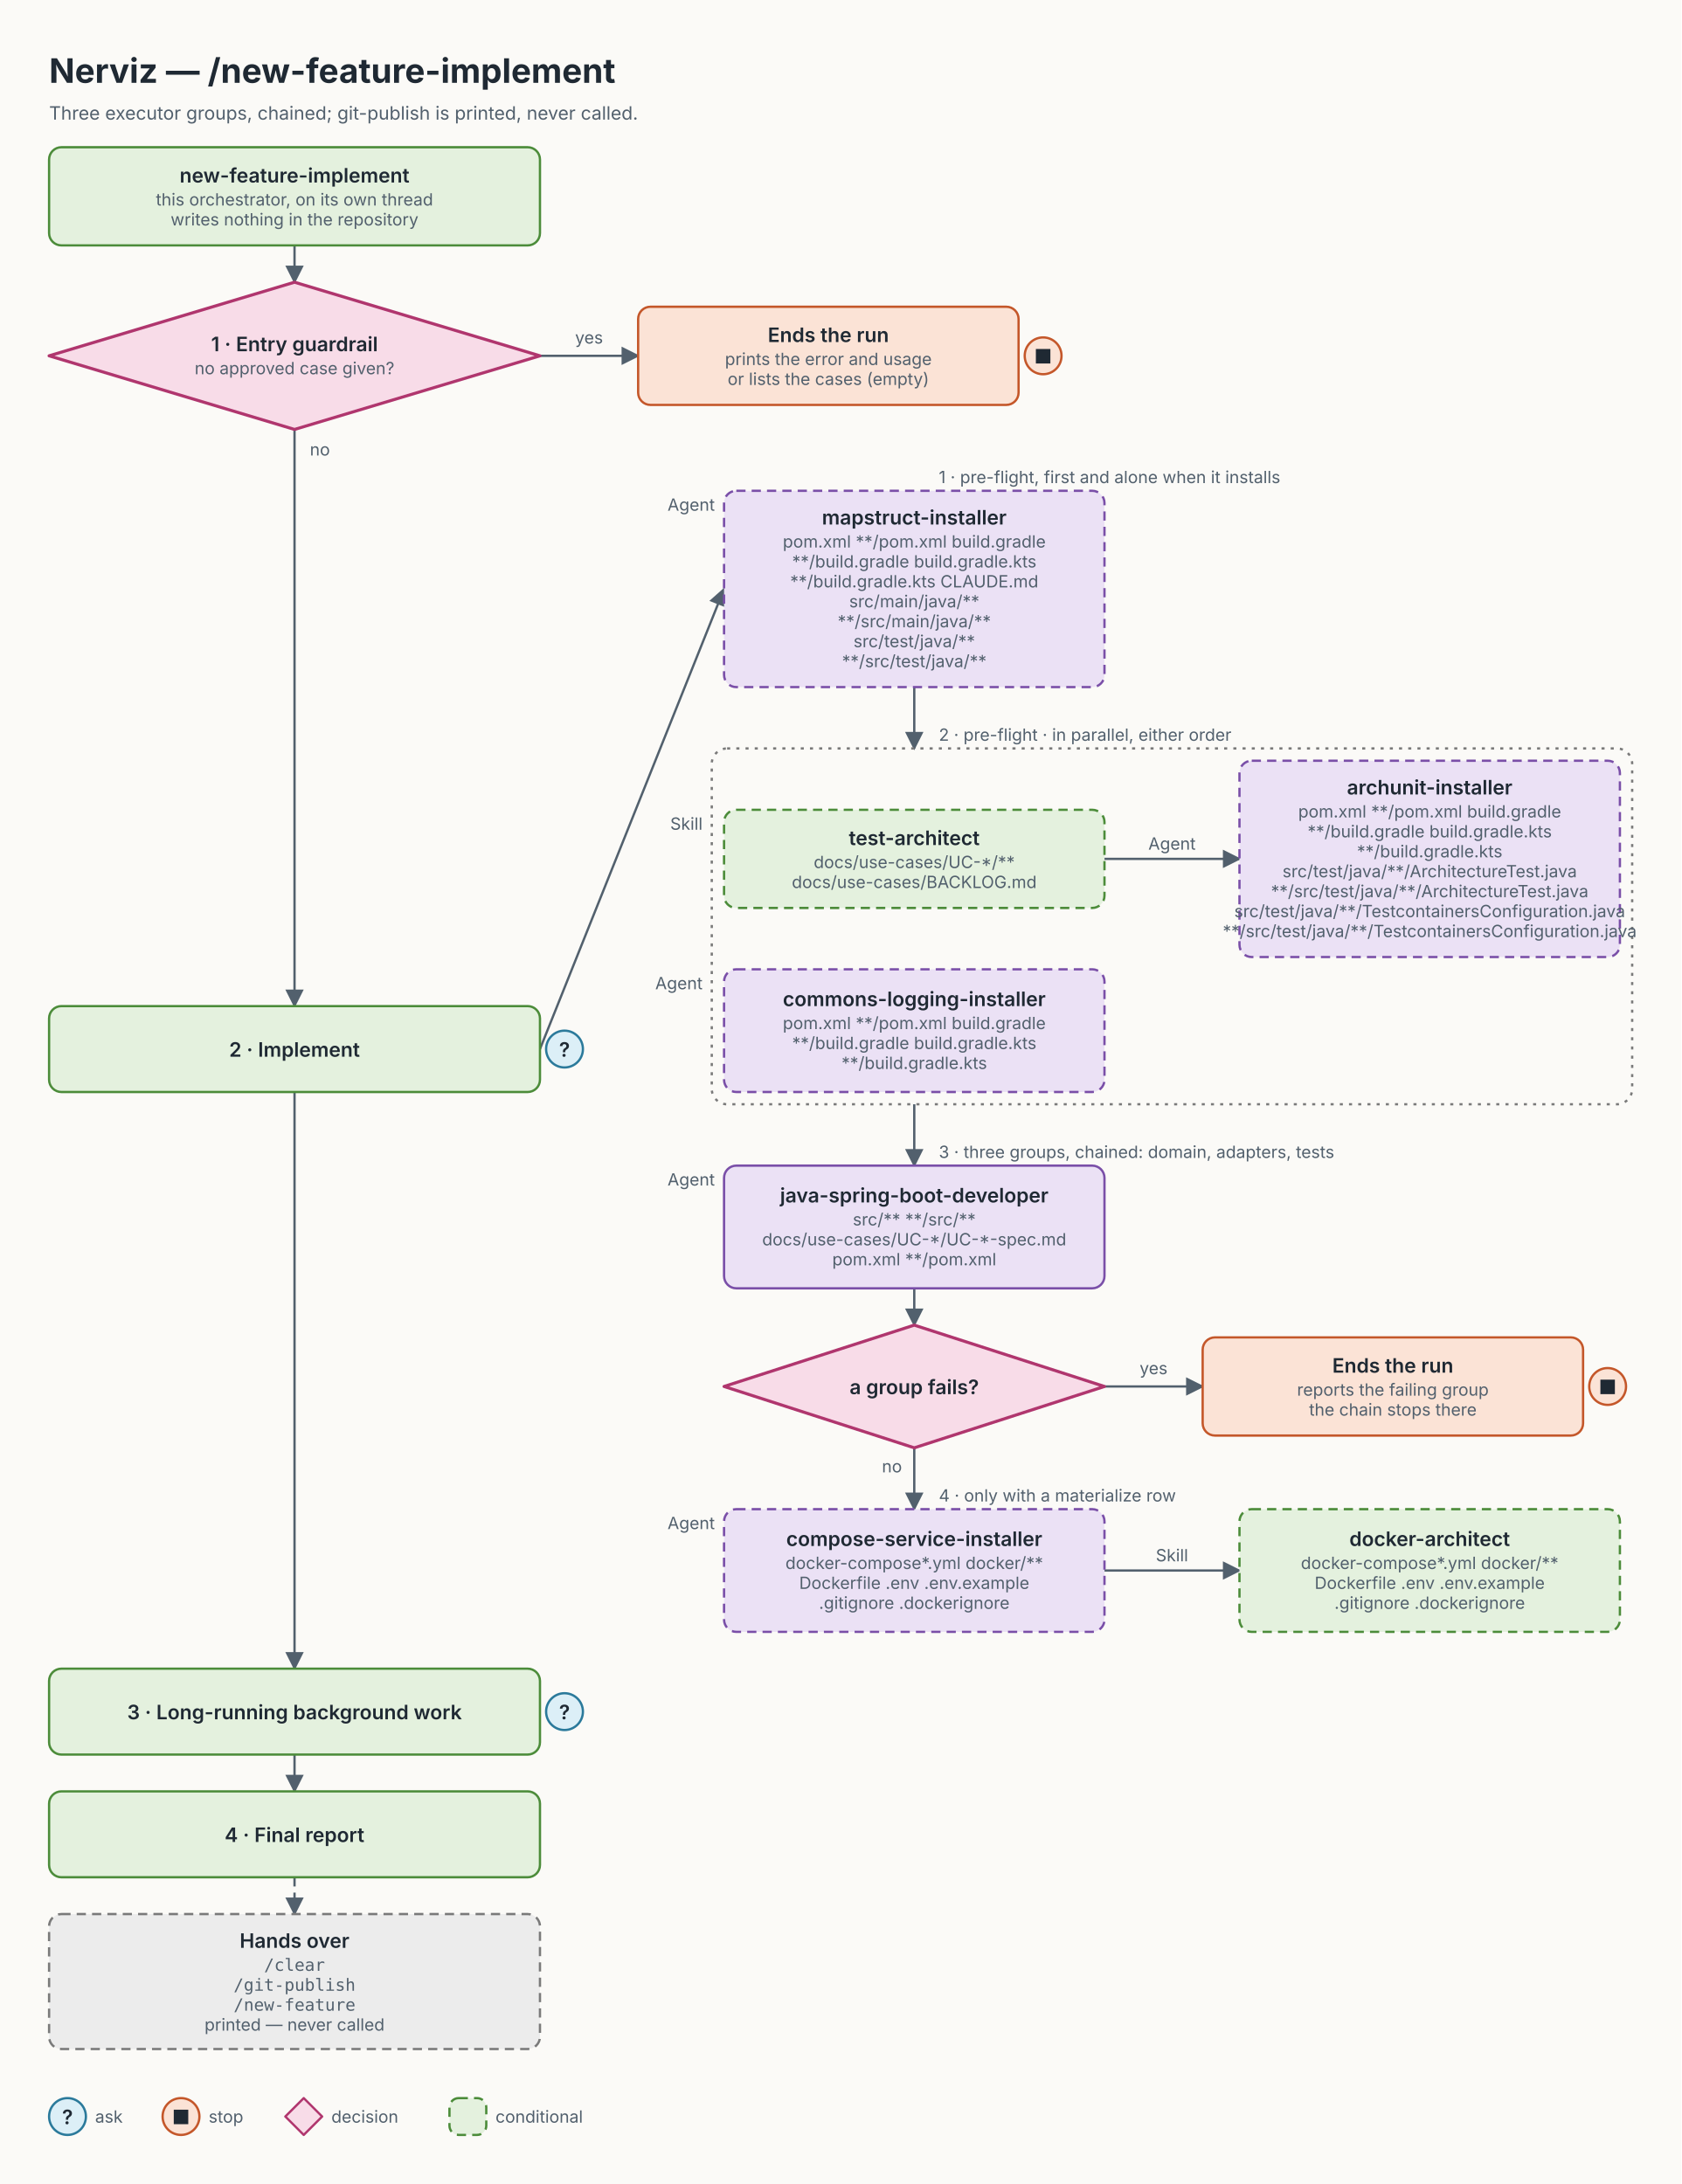
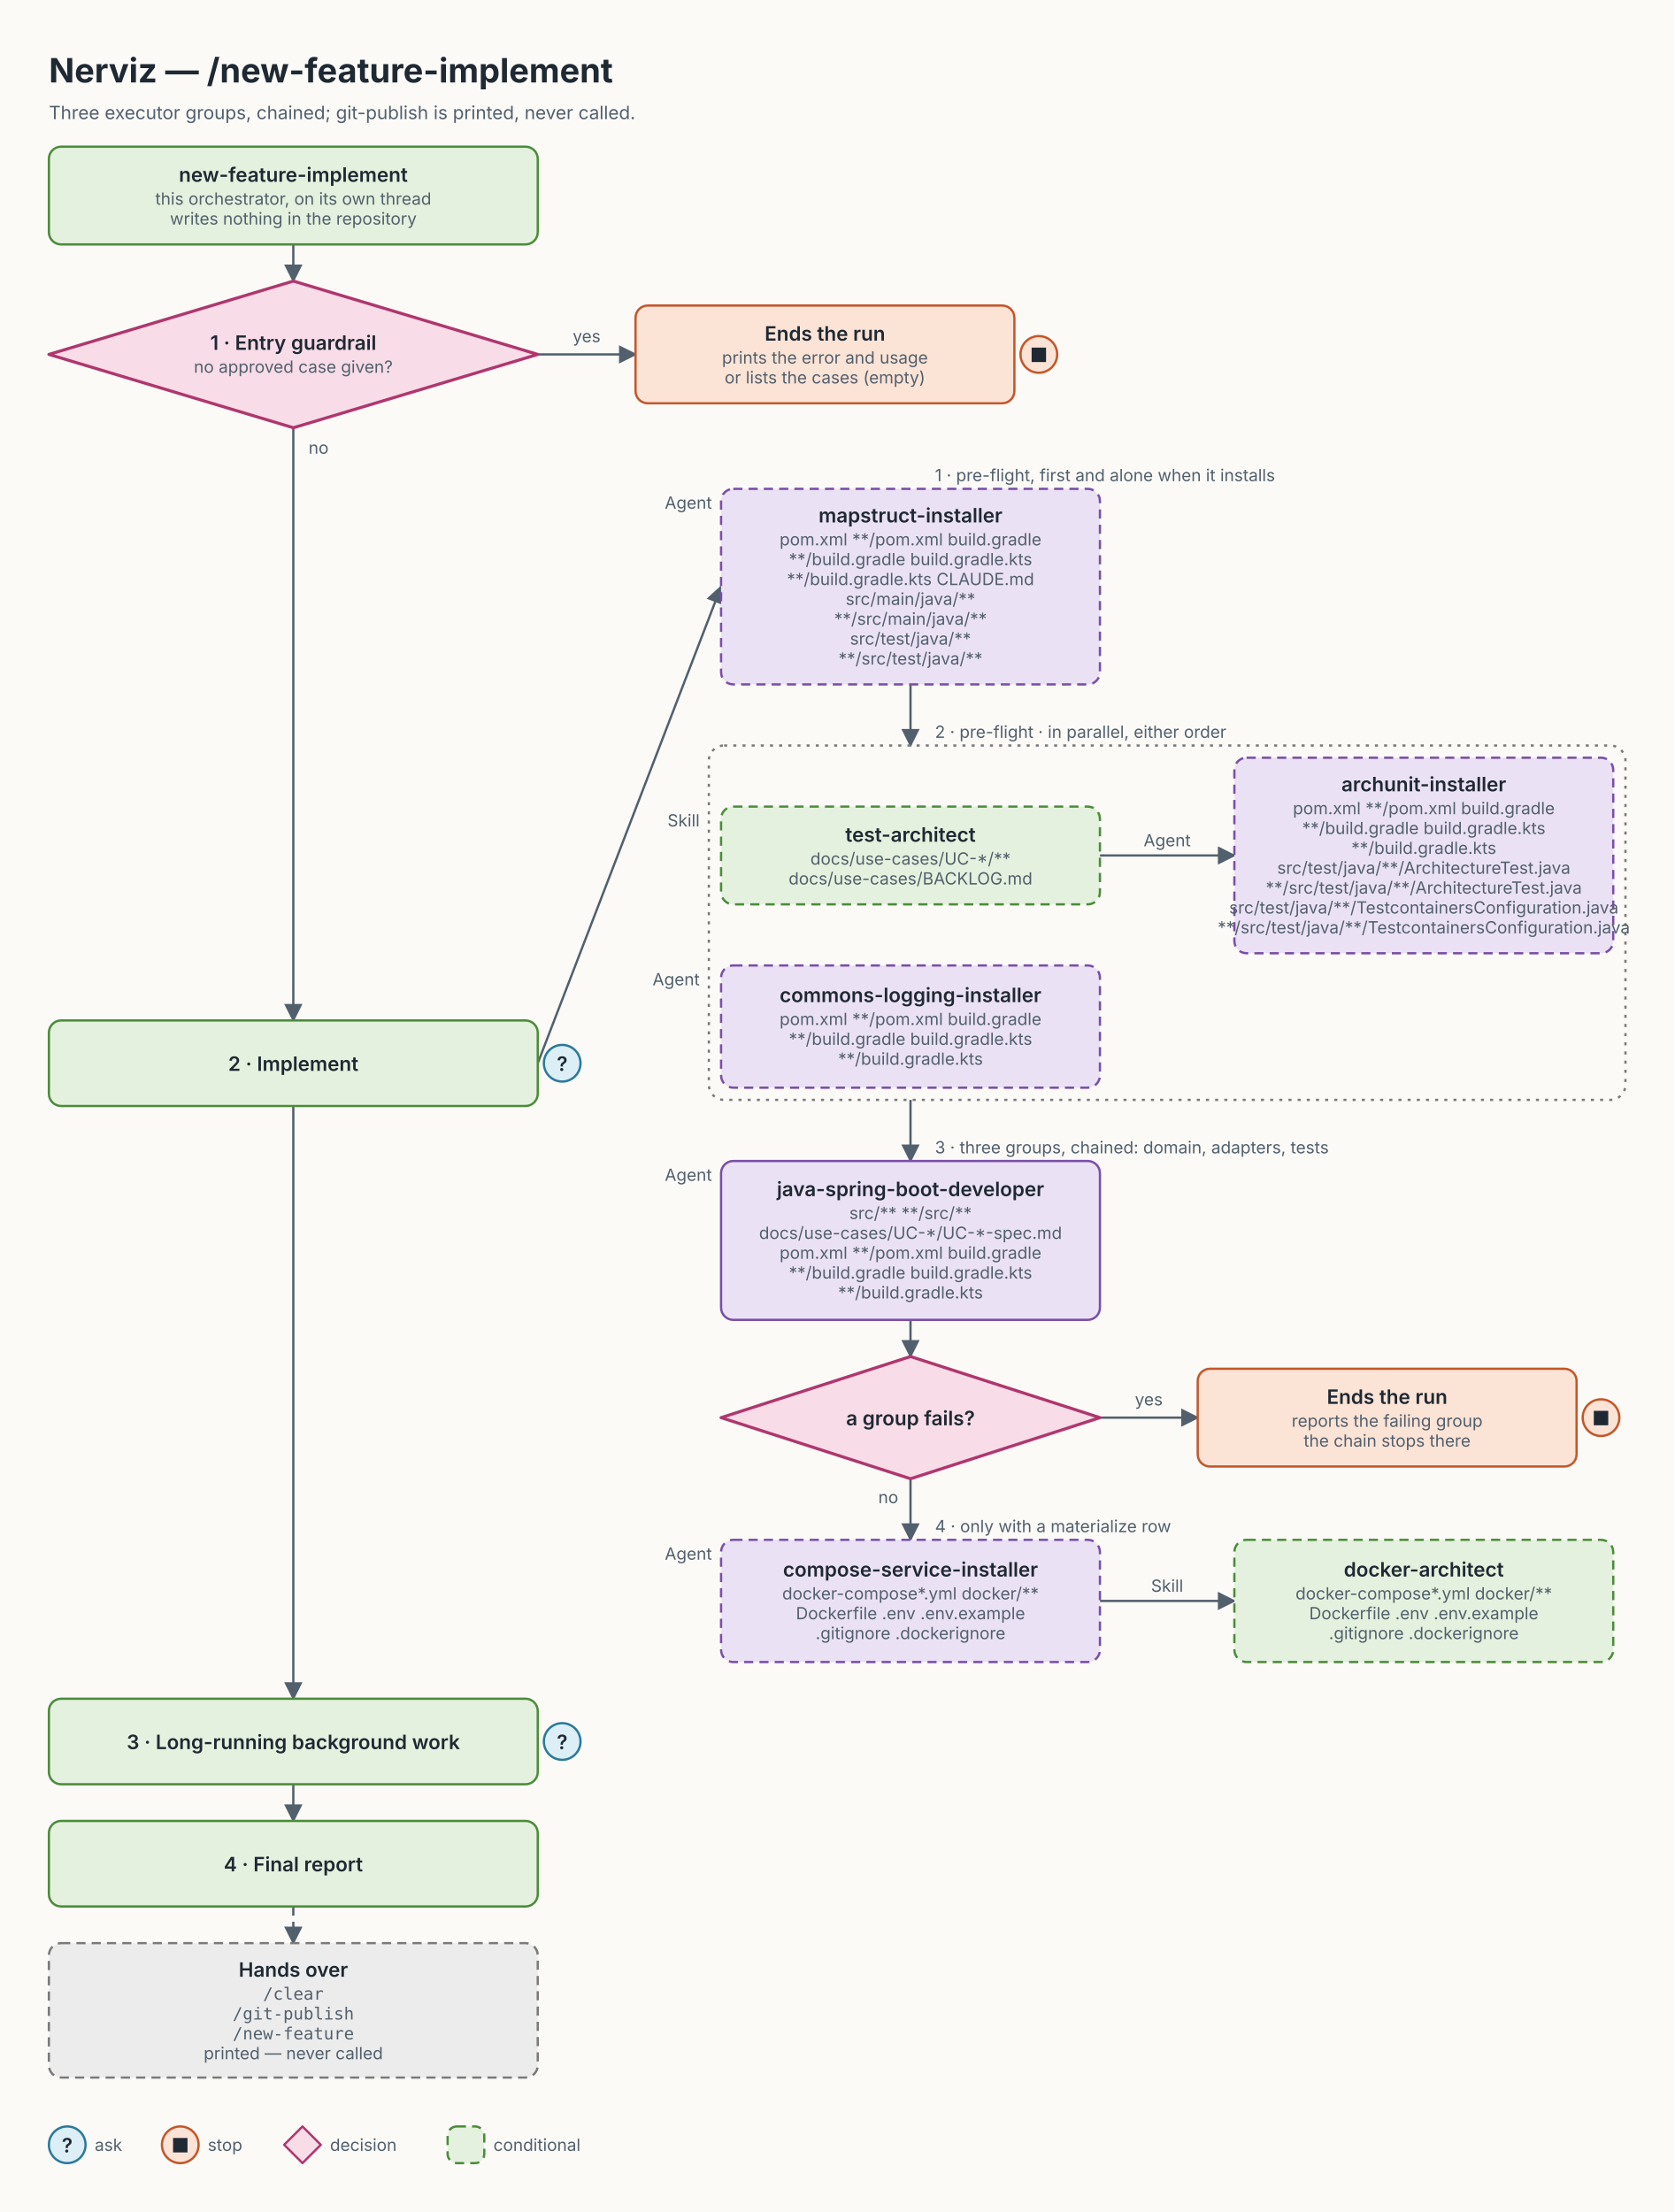
- <svg xmlns="http://www.w3.org/2000/svg" width="1096" height="1424" viewBox="0 0 1096 1424" font-family="Inter, system-ui, -apple-system, 'Segoe UI', Helvetica, Arial, sans-serif">
+ <svg xmlns="http://www.w3.org/2000/svg" width="1096" height="1448" viewBox="0 0 1096 1448" font-family="Inter, system-ui, -apple-system, 'Segoe UI', Helvetica, Arial, sans-serif">
  <defs>
    <marker id="arrow" viewBox="0 0 10 10" refX="9" refY="5" markerWidth="8" markerHeight="8" orient="auto">
      <path d="M0,0 L10,5 L0,10 z" fill="#52606D" />
    </marker>
  </defs>
-   <rect width="1096" height="1424" fill="#FBFAF7" />
+   <rect width="1096" height="1448" fill="#FBFAF7" />
  <text x="32" y="54" font-size="22" font-weight="700" fill="#1F2933">Nerviz — /new-feature-implement</text>
  <text x="32" y="78" font-size="12" fill="#52606D">Three executor groups, chained; git-publish is printed, never called.</text>
  <g id="edge-flow_root_new-feature-implement_step_new-feature-implement_1">
    <line x1="192" y1="160" x2="192" y2="184" stroke="#52606D" stroke-width="1.5" marker-end="url(#arrow)" />
  </g>
  <g id="edge-yes_step_new-feature-implement_1_0">
    <line x1="352" y1="232" x2="416" y2="232" stroke="#52606D" stroke-width="1.5" marker-end="url(#arrow)" />
  </g>
  <g id="edge-seg_chip_step_new-feature-implement_2_1_0_0_chip_step_new-feature-implement_2_1_0_1">
    <line x1="720" y1="560" x2="808" y2="560" stroke="#52606D" stroke-width="1.5" marker-end="url(#arrow)" />
  </g>
  <g id="edge-phase_step_new-feature-implement_2_1">
    <line x1="596" y1="448" x2="596" y2="488" stroke="#52606D" stroke-width="1.5" marker-end="url(#arrow)" />
  </g>
  <g id="edge-phase_step_new-feature-implement_2_2">
    <line x1="596" y1="720" x2="596" y2="760" stroke="#52606D" stroke-width="1.5" marker-end="url(#arrow)" />
  </g>
  <g id="edge-phase_step_new-feature-implement_2_v0">
-     <line x1="596" y1="840" x2="596" y2="864" stroke="#52606D" stroke-width="1.5" marker-end="url(#arrow)" />
+     <line x1="596" y1="864" x2="596" y2="888" stroke="#52606D" stroke-width="1.5" marker-end="url(#arrow)" />
  </g>
  <g id="edge-yes_step_new-feature-implement_2_0">
-     <line x1="720" y1="904" x2="784" y2="904" stroke="#52606D" stroke-width="1.5" marker-end="url(#arrow)" />
+     <line x1="720" y1="928" x2="784" y2="928" stroke="#52606D" stroke-width="1.5" marker-end="url(#arrow)" />
  </g>
  <g id="edge-seg_chip_step_new-feature-implement_2_3_0_0_chip_step_new-feature-implement_2_3_0_1">
-     <line x1="720" y1="1024" x2="808" y2="1024" stroke="#52606D" stroke-width="1.5" marker-end="url(#arrow)" />
+     <line x1="720" y1="1048" x2="808" y2="1048" stroke="#52606D" stroke-width="1.5" marker-end="url(#arrow)" />
  </g>
  <g id="edge-phase_step_new-feature-implement_2_3">
-     <line x1="596" y1="944" x2="596" y2="984" stroke="#52606D" stroke-width="1.5" marker-end="url(#arrow)" />
+     <line x1="596" y1="968" x2="596" y2="1008" stroke="#52606D" stroke-width="1.5" marker-end="url(#arrow)" />
  </g>
  <g id="edge-entry_step_new-feature-implement_2">
-     <line x1="352" y1="684" x2="472" y2="384" stroke="#52606D" stroke-width="1.5" marker-end="url(#arrow)" />
+     <line x1="352" y1="696" x2="472" y2="384" stroke="#52606D" stroke-width="1.5" marker-end="url(#arrow)" />
  </g>
  <g id="edge-flow_step_new-feature-implement_1_step_new-feature-implement_2">
-     <line x1="192" y1="280" x2="192" y2="656" stroke="#52606D" stroke-width="1.5" marker-end="url(#arrow)" />
+     <line x1="192" y1="280" x2="192" y2="668" stroke="#52606D" stroke-width="1.5" marker-end="url(#arrow)" />
  </g>
  <g id="edge-flow_step_new-feature-implement_2_step_new-feature-implement_3">
-     <line x1="192" y1="712" x2="192" y2="1088" stroke="#52606D" stroke-width="1.5" marker-end="url(#arrow)" />
+     <line x1="192" y1="724" x2="192" y2="1112" stroke="#52606D" stroke-width="1.5" marker-end="url(#arrow)" />
  </g>
  <g id="edge-flow_step_new-feature-implement_3_step_new-feature-implement_4">
-     <line x1="192" y1="1144" x2="192" y2="1168" stroke="#52606D" stroke-width="1.5" marker-end="url(#arrow)" />
+     <line x1="192" y1="1168" x2="192" y2="1192" stroke="#52606D" stroke-width="1.5" marker-end="url(#arrow)" />
  </g>
  <g id="edge-flow_step_new-feature-implement_4_handoff_new-feature-implement">
-     <line x1="192" y1="1224" x2="192" y2="1248" stroke="#52606D" stroke-width="1.5" stroke-dasharray="6 4" marker-end="url(#arrow)" />
+     <line x1="192" y1="1248" x2="192" y2="1272" stroke="#52606D" stroke-width="1.5" stroke-dasharray="6 4" marker-end="url(#arrow)" />
  </g>
  <g id="root_new-feature-implement">
    <rect x="32" y="96" width="320" height="64" rx="8" fill="#E4F1DE" stroke="#4C8C3A" stroke-width="1.5" />
    <text x="192" y="119" font-size="13" font-weight="600" text-anchor="middle" fill="#1F2933">new-feature-implement</text>
    <text x="192" y="134" font-size="11" text-anchor="middle" fill="#52606D">this orchestrator, on its own thread</text>
    <text x="192" y="147" font-size="11" text-anchor="middle" fill="#52606D">writes nothing in the repository</text>
  </g>
  <g id="step_new-feature-implement_1">
    <polygon points="192,184 352,232 192,280 32,232" fill="#F8DCE8" stroke="#B0366E" stroke-width="2" stroke-linejoin="round" />
    <text x="192" y="229" font-size="13" font-weight="600" text-anchor="middle" fill="#1F2933">1 · Entry guardrail</text>
    <text x="192" y="244" font-size="11" text-anchor="middle" fill="#52606D">no approved case given?</text>
  </g>
  <g id="term_step_new-feature-implement_1_0">
    <rect x="416" y="200" width="248" height="64" rx="8" fill="#FBE3D6" stroke="#C4572A" stroke-width="1.5" />
    <text x="540" y="223" font-size="13" font-weight="600" text-anchor="middle" fill="#1F2933">Ends the run</text>
    <text x="540" y="238" font-size="11" text-anchor="middle" fill="#52606D">prints the error and usage</text>
    <text x="540" y="251" font-size="11" text-anchor="middle" fill="#52606D">or lists the cases (empty)</text>
  </g>
  <g id="tbadge_step_new-feature-implement_1_0">
    <rect x="668" y="220" width="24" height="24" rx="12" fill="#FBE3D6" stroke="#C4572A" stroke-width="1.5" />
    <text x="680" y="237" font-size="13" font-weight="600" text-anchor="middle" fill="#1F2933">■</text>
  </g>
  <g id="step_new-feature-implement_2">
-     <rect x="32" y="656" width="320" height="56" rx="8" fill="#E4F1DE" stroke="#4C8C3A" stroke-width="1.5" />
-     <text x="192" y="689" font-size="13" font-weight="600" text-anchor="middle" fill="#1F2933">2 · Implement</text>
+     <rect x="32" y="668" width="320" height="56" rx="8" fill="#E4F1DE" stroke="#4C8C3A" stroke-width="1.5" />
+     <text x="192" y="701" font-size="13" font-weight="600" text-anchor="middle" fill="#1F2933">2 · Implement</text>
  </g>
  <g id="chip_step_new-feature-implement_2_0_0_0">
    <rect x="472" y="320" width="248" height="128" rx="8" fill="#EBE1F5" stroke="#7A4FA8" stroke-width="1.5" stroke-dasharray="6 4" />
    <text x="596" y="342" font-size="13" font-weight="600" text-anchor="middle" fill="#1F2933">mapstruct-installer</text>
    <text x="596" y="357" font-size="11" text-anchor="middle" fill="#52606D">pom.xml **/pom.xml build.gradle</text>
    <text x="596" y="370" font-size="11" text-anchor="middle" fill="#52606D">**/build.gradle build.gradle.kts</text>
    <text x="596" y="383" font-size="11" text-anchor="middle" fill="#52606D">**/build.gradle.kts CLAUDE.md</text>
    <text x="596" y="396" font-size="11" text-anchor="middle" fill="#52606D">src/main/java/**</text>
    <text x="596" y="409" font-size="11" text-anchor="middle" fill="#52606D">**/src/main/java/**</text>
    <text x="596" y="422" font-size="11" text-anchor="middle" fill="#52606D">src/test/java/**</text>
    <text x="596" y="435" font-size="11" text-anchor="middle" fill="#52606D">**/src/test/java/**</text>
  </g>
  <g id="frame_step_new-feature-implement_2_1">
    <rect x="464" y="488" width="600" height="232" rx="10" fill="none" stroke="#7A7A7A" stroke-width="1.5" stroke-dasharray="2 4" />
  </g>
  <g id="chip_step_new-feature-implement_2_1_0_0">
    <rect x="472" y="528" width="248" height="64" rx="8" fill="#E4F1DE" stroke="#4C8C3A" stroke-width="1.5" stroke-dasharray="6 4" />
    <text x="596" y="551" font-size="13" font-weight="600" text-anchor="middle" fill="#1F2933">test-architect</text>
    <text x="596" y="566" font-size="11" text-anchor="middle" fill="#52606D">docs/use-cases/UC-*/**</text>
    <text x="596" y="579" font-size="11" text-anchor="middle" fill="#52606D">docs/use-cases/BACKLOG.md</text>
  </g>
  <g id="chip_step_new-feature-implement_2_1_0_1">
    <rect x="808" y="496" width="248" height="128" rx="8" fill="#EBE1F5" stroke="#7A4FA8" stroke-width="1.5" stroke-dasharray="6 4" />
    <text x="932" y="518" font-size="13" font-weight="600" text-anchor="middle" fill="#1F2933">archunit-installer</text>
    <text x="932" y="533" font-size="11" text-anchor="middle" fill="#52606D">pom.xml **/pom.xml build.gradle</text>
    <text x="932" y="546" font-size="11" text-anchor="middle" fill="#52606D">**/build.gradle build.gradle.kts</text>
    <text x="932" y="559" font-size="11" text-anchor="middle" fill="#52606D">**/build.gradle.kts</text>
    <text x="932" y="572" font-size="11" text-anchor="middle" fill="#52606D">src/test/java/**/ArchitectureTest.java</text>
    <text x="932" y="585" font-size="11" text-anchor="middle" fill="#52606D">**/src/test/java/**/ArchitectureTest.java</text>
    <text x="932" y="598" font-size="11" text-anchor="middle" fill="#52606D">src/test/java/**/TestcontainersConfiguration.java</text>
    <text x="932" y="611" font-size="11" text-anchor="middle" fill="#52606D">**/src/test/java/**/TestcontainersConfiguration.java</text>
  </g>
  <g id="chip_step_new-feature-implement_2_1_1_0">
    <rect x="472" y="632" width="248" height="80" rx="8" fill="#EBE1F5" stroke="#7A4FA8" stroke-width="1.5" stroke-dasharray="6 4" />
    <text x="596" y="656" font-size="13" font-weight="600" text-anchor="middle" fill="#1F2933">commons-logging-installer</text>
    <text x="596" y="671" font-size="11" text-anchor="middle" fill="#52606D">pom.xml **/pom.xml build.gradle</text>
    <text x="596" y="684" font-size="11" text-anchor="middle" fill="#52606D">**/build.gradle build.gradle.kts</text>
    <text x="596" y="697" font-size="11" text-anchor="middle" fill="#52606D">**/build.gradle.kts</text>
  </g>
  <g id="chip_step_new-feature-implement_2_2_0_0">
-     <rect x="472" y="760" width="248" height="80" rx="8" fill="#EBE1F5" stroke="#7A4FA8" stroke-width="1.5" />
-     <text x="596" y="784" font-size="13" font-weight="600" text-anchor="middle" fill="#1F2933">java-spring-boot-developer</text>
-     <text x="596" y="799" font-size="11" text-anchor="middle" fill="#52606D">src/** **/src/**</text>
-     <text x="596" y="812" font-size="11" text-anchor="middle" fill="#52606D">docs/use-cases/UC-*/UC-*-spec.md</text>
-     <text x="596" y="825" font-size="11" text-anchor="middle" fill="#52606D">pom.xml **/pom.xml</text>
+     <rect x="472" y="760" width="248" height="104" rx="8" fill="#EBE1F5" stroke="#7A4FA8" stroke-width="1.5" />
+     <text x="596" y="783" font-size="13" font-weight="600" text-anchor="middle" fill="#1F2933">java-spring-boot-developer</text>
+     <text x="596" y="798" font-size="11" text-anchor="middle" fill="#52606D">src/** **/src/**</text>
+     <text x="596" y="811" font-size="11" text-anchor="middle" fill="#52606D">docs/use-cases/UC-*/UC-*-spec.md</text>
+     <text x="596" y="824" font-size="11" text-anchor="middle" fill="#52606D">pom.xml **/pom.xml build.gradle</text>
+     <text x="596" y="837" font-size="11" text-anchor="middle" fill="#52606D">**/build.gradle build.gradle.kts</text>
+     <text x="596" y="850" font-size="11" text-anchor="middle" fill="#52606D">**/build.gradle.kts</text>
  </g>
  <g id="verdict_step_new-feature-implement_2_0">
-     <polygon points="596,864 720,904 596,944 472,904" fill="#F8DCE8" stroke="#B0366E" stroke-width="2" stroke-linejoin="round" />
-     <text x="596" y="909" font-size="13" font-weight="600" text-anchor="middle" fill="#1F2933">a group fails?</text>
+     <polygon points="596,888 720,928 596,968 472,928" fill="#F8DCE8" stroke="#B0366E" stroke-width="2" stroke-linejoin="round" />
+     <text x="596" y="933" font-size="13" font-weight="600" text-anchor="middle" fill="#1F2933">a group fails?</text>
  </g>
  <g id="term_step_new-feature-implement_2_0">
-     <rect x="784" y="872" width="248" height="64" rx="8" fill="#FBE3D6" stroke="#C4572A" stroke-width="1.5" />
-     <text x="908" y="895" font-size="13" font-weight="600" text-anchor="middle" fill="#1F2933">Ends the run</text>
-     <text x="908" y="910" font-size="11" text-anchor="middle" fill="#52606D">reports the failing group</text>
-     <text x="908" y="923" font-size="11" text-anchor="middle" fill="#52606D">the chain stops there</text>
+     <rect x="784" y="896" width="248" height="64" rx="8" fill="#FBE3D6" stroke="#C4572A" stroke-width="1.5" />
+     <text x="908" y="919" font-size="13" font-weight="600" text-anchor="middle" fill="#1F2933">Ends the run</text>
+     <text x="908" y="934" font-size="11" text-anchor="middle" fill="#52606D">reports the failing group</text>
+     <text x="908" y="947" font-size="11" text-anchor="middle" fill="#52606D">the chain stops there</text>
  </g>
  <g id="tbadge_step_new-feature-implement_2_0">
-     <rect x="1036" y="892" width="24" height="24" rx="12" fill="#FBE3D6" stroke="#C4572A" stroke-width="1.5" />
-     <text x="1048" y="909" font-size="13" font-weight="600" text-anchor="middle" fill="#1F2933">■</text>
+     <rect x="1036" y="916" width="24" height="24" rx="12" fill="#FBE3D6" stroke="#C4572A" stroke-width="1.5" />
+     <text x="1048" y="933" font-size="13" font-weight="600" text-anchor="middle" fill="#1F2933">■</text>
  </g>
  <g id="chip_step_new-feature-implement_2_3_0_0">
-     <rect x="472" y="984" width="248" height="80" rx="8" fill="#EBE1F5" stroke="#7A4FA8" stroke-width="1.5" stroke-dasharray="6 4" />
-     <text x="596" y="1008" font-size="13" font-weight="600" text-anchor="middle" fill="#1F2933">compose-service-installer</text>
-     <text x="596" y="1023" font-size="11" text-anchor="middle" fill="#52606D">docker-compose*.yml docker/**</text>
-     <text x="596" y="1036" font-size="11" text-anchor="middle" fill="#52606D">Dockerfile .env .env.example</text>
-     <text x="596" y="1049" font-size="11" text-anchor="middle" fill="#52606D">.gitignore .dockerignore</text>
+     <rect x="472" y="1008" width="248" height="80" rx="8" fill="#EBE1F5" stroke="#7A4FA8" stroke-width="1.5" stroke-dasharray="6 4" />
+     <text x="596" y="1032" font-size="13" font-weight="600" text-anchor="middle" fill="#1F2933">compose-service-installer</text>
+     <text x="596" y="1047" font-size="11" text-anchor="middle" fill="#52606D">docker-compose*.yml docker/**</text>
+     <text x="596" y="1060" font-size="11" text-anchor="middle" fill="#52606D">Dockerfile .env .env.example</text>
+     <text x="596" y="1073" font-size="11" text-anchor="middle" fill="#52606D">.gitignore .dockerignore</text>
  </g>
  <g id="chip_step_new-feature-implement_2_3_0_1">
-     <rect x="808" y="984" width="248" height="80" rx="8" fill="#E4F1DE" stroke="#4C8C3A" stroke-width="1.5" stroke-dasharray="6 4" />
-     <text x="932" y="1008" font-size="13" font-weight="600" text-anchor="middle" fill="#1F2933">docker-architect</text>
-     <text x="932" y="1023" font-size="11" text-anchor="middle" fill="#52606D">docker-compose*.yml docker/**</text>
-     <text x="932" y="1036" font-size="11" text-anchor="middle" fill="#52606D">Dockerfile .env .env.example</text>
-     <text x="932" y="1049" font-size="11" text-anchor="middle" fill="#52606D">.gitignore .dockerignore</text>
+     <rect x="808" y="1008" width="248" height="80" rx="8" fill="#E4F1DE" stroke="#4C8C3A" stroke-width="1.5" stroke-dasharray="6 4" />
+     <text x="932" y="1032" font-size="13" font-weight="600" text-anchor="middle" fill="#1F2933">docker-architect</text>
+     <text x="932" y="1047" font-size="11" text-anchor="middle" fill="#52606D">docker-compose*.yml docker/**</text>
+     <text x="932" y="1060" font-size="11" text-anchor="middle" fill="#52606D">Dockerfile .env .env.example</text>
+     <text x="932" y="1073" font-size="11" text-anchor="middle" fill="#52606D">.gitignore .dockerignore</text>
  </g>
  <g id="badge_step_new-feature-implement_2_0">
-     <rect x="356" y="672" width="24" height="24" rx="12" fill="#DCEFF7" stroke="#2B7A9B" stroke-width="1.5" />
-     <text x="368" y="689" font-size="13" font-weight="600" text-anchor="middle" fill="#1F2933">?</text>
+     <rect x="356" y="684" width="24" height="24" rx="12" fill="#DCEFF7" stroke="#2B7A9B" stroke-width="1.5" />
+     <text x="368" y="701" font-size="13" font-weight="600" text-anchor="middle" fill="#1F2933">?</text>
  </g>
  <g id="step_new-feature-implement_3">
-     <rect x="32" y="1088" width="320" height="56" rx="8" fill="#E4F1DE" stroke="#4C8C3A" stroke-width="1.5" />
-     <text x="192" y="1121" font-size="13" font-weight="600" text-anchor="middle" fill="#1F2933">3 · Long-running background work</text>
+     <rect x="32" y="1112" width="320" height="56" rx="8" fill="#E4F1DE" stroke="#4C8C3A" stroke-width="1.5" />
+     <text x="192" y="1145" font-size="13" font-weight="600" text-anchor="middle" fill="#1F2933">3 · Long-running background work</text>
  </g>
  <g id="badge_step_new-feature-implement_3_0">
-     <rect x="356" y="1104" width="24" height="24" rx="12" fill="#DCEFF7" stroke="#2B7A9B" stroke-width="1.5" />
-     <text x="368" y="1121" font-size="13" font-weight="600" text-anchor="middle" fill="#1F2933">?</text>
+     <rect x="356" y="1128" width="24" height="24" rx="12" fill="#DCEFF7" stroke="#2B7A9B" stroke-width="1.5" />
+     <text x="368" y="1145" font-size="13" font-weight="600" text-anchor="middle" fill="#1F2933">?</text>
  </g>
  <g id="step_new-feature-implement_4">
-     <rect x="32" y="1168" width="320" height="56" rx="8" fill="#E4F1DE" stroke="#4C8C3A" stroke-width="1.5" />
-     <text x="192" y="1201" font-size="13" font-weight="600" text-anchor="middle" fill="#1F2933">4 · Final report</text>
+     <rect x="32" y="1192" width="320" height="56" rx="8" fill="#E4F1DE" stroke="#4C8C3A" stroke-width="1.5" />
+     <text x="192" y="1225" font-size="13" font-weight="600" text-anchor="middle" fill="#1F2933">4 · Final report</text>
  </g>
  <g id="handoff_new-feature-implement">
-     <rect x="32" y="1248" width="320" height="88" rx="8" fill="#ECECEC" stroke="#7A7A7A" stroke-width="1.5" stroke-dasharray="6 4" />
-     <text x="192" y="1270" font-size="13" font-weight="600" text-anchor="middle" fill="#1F2933">Hands over</text>
-     <text x="192" y="1285" font-size="11" text-anchor="middle" font-family="ui-monospace, 'SF Mono', Menlo, Consolas, monospace" fill="#52606D">/clear</text>
-     <text x="192" y="1298" font-size="11" text-anchor="middle" font-family="ui-monospace, 'SF Mono', Menlo, Consolas, monospace" fill="#52606D">/git-publish</text>
-     <text x="192" y="1311" font-size="11" text-anchor="middle" font-family="ui-monospace, 'SF Mono', Menlo, Consolas, monospace" fill="#52606D">/new-feature</text>
-     <text x="192" y="1324" font-size="11" text-anchor="middle" fill="#52606D">printed — never called</text>
+     <rect x="32" y="1272" width="320" height="88" rx="8" fill="#ECECEC" stroke="#7A7A7A" stroke-width="1.5" stroke-dasharray="6 4" />
+     <text x="192" y="1294" font-size="13" font-weight="600" text-anchor="middle" fill="#1F2933">Hands over</text>
+     <text x="192" y="1309" font-size="11" text-anchor="middle" font-family="ui-monospace, 'SF Mono', Menlo, Consolas, monospace" fill="#52606D">/clear</text>
+     <text x="192" y="1322" font-size="11" text-anchor="middle" font-family="ui-monospace, 'SF Mono', Menlo, Consolas, monospace" fill="#52606D">/git-publish</text>
+     <text x="192" y="1335" font-size="11" text-anchor="middle" font-family="ui-monospace, 'SF Mono', Menlo, Consolas, monospace" fill="#52606D">/new-feature</text>
+     <text x="192" y="1348" font-size="11" text-anchor="middle" fill="#52606D">printed — never called</text>
  </g>
  <g id="legend_ask">
-     <rect x="32" y="1368" width="24" height="24" rx="12" fill="#DCEFF7" stroke="#2B7A9B" stroke-width="1.5" />
-     <text x="44" y="1385" font-size="13" font-weight="600" text-anchor="middle" fill="#1F2933">?</text>
+     <rect x="32" y="1392" width="24" height="24" rx="12" fill="#DCEFF7" stroke="#2B7A9B" stroke-width="1.5" />
+     <text x="44" y="1409" font-size="13" font-weight="600" text-anchor="middle" fill="#1F2933">?</text>
  </g>
  <g id="legend_stop">
-     <rect x="106" y="1368" width="24" height="24" rx="12" fill="#FBE3D6" stroke="#C4572A" stroke-width="1.5" />
-     <text x="118" y="1385" font-size="13" font-weight="600" text-anchor="middle" fill="#1F2933">■</text>
+     <rect x="106" y="1392" width="24" height="24" rx="12" fill="#FBE3D6" stroke="#C4572A" stroke-width="1.5" />
+     <text x="118" y="1409" font-size="13" font-weight="600" text-anchor="middle" fill="#1F2933">■</text>
  </g>
  <g id="legend_decision">
-     <polygon points="198,1368 210,1380 198,1392 186,1380" fill="#F8DCE8" stroke="#B0366E" stroke-width="1.5" stroke-linejoin="round" />
+     <polygon points="198,1392 210,1404 198,1416 186,1404" fill="#F8DCE8" stroke="#B0366E" stroke-width="1.5" stroke-linejoin="round" />
  </g>
  <g id="legend_conditional">
-     <rect x="293" y="1368" width="24" height="24" rx="6" fill="#E4F1DE" stroke="#4C8C3A" stroke-width="1.5" stroke-dasharray="6 4" />
+     <rect x="293" y="1392" width="24" height="24" rx="6" fill="#E4F1DE" stroke="#4C8C3A" stroke-width="1.5" stroke-dasharray="6 4" />
  </g>
  <g id="yes-label_step_new-feature-implement_1_0">
    <text x="384" y="224" font-size="11" text-anchor="middle" fill="#52606D">yes</text>
  </g>
  <g id="tool_chip_step_new-feature-implement_2_0_0_0">
    <text x="466" y="333" font-size="11" text-anchor="end" fill="#52606D">Agent</text>
  </g>
  <g id="cap_step_new-feature-implement_2_0">
    <text x="612" y="315" font-size="11" text-anchor="start" fill="#52606D">1 · pre-flight, first and alone when it installs</text>
  </g>
  <g id="tool_chip_step_new-feature-implement_2_1_0_1">
    <text x="764" y="554" font-size="11" text-anchor="middle" fill="#52606D">Agent</text>
  </g>
  <g id="tool_chip_step_new-feature-implement_2_1_0_0">
    <text x="458" y="541" font-size="11" text-anchor="end" fill="#52606D">Skill</text>
  </g>
  <g id="tool_chip_step_new-feature-implement_2_1_1_0">
    <text x="458" y="645" font-size="11" text-anchor="end" fill="#52606D">Agent</text>
  </g>
  <g id="cap_step_new-feature-implement_2_1">
    <text x="612" y="483" font-size="11" text-anchor="start" fill="#52606D">2 · pre-flight · in parallel, either order</text>
  </g>
  <g id="tool_chip_step_new-feature-implement_2_2_0_0">
    <text x="466" y="773" font-size="11" text-anchor="end" fill="#52606D">Agent</text>
  </g>
  <g id="cap_step_new-feature-implement_2_2">
    <text x="612" y="755" font-size="11" text-anchor="start" fill="#52606D">3 · three groups, chained: domain, adapters, tests</text>
  </g>
  <g id="yes-label_step_new-feature-implement_2_0">
-     <text x="752" y="896" font-size="11" text-anchor="middle" fill="#52606D">yes</text>
+     <text x="752" y="920" font-size="11" text-anchor="middle" fill="#52606D">yes</text>
  </g>
  <g id="tool_chip_step_new-feature-implement_2_3_0_1">
-     <text x="764" y="1018" font-size="11" text-anchor="middle" fill="#52606D">Skill</text>
+     <text x="764" y="1042" font-size="11" text-anchor="middle" fill="#52606D">Skill</text>
  </g>
  <g id="tool_chip_step_new-feature-implement_2_3_0_0">
-     <text x="466" y="997" font-size="11" text-anchor="end" fill="#52606D">Agent</text>
+     <text x="466" y="1021" font-size="11" text-anchor="end" fill="#52606D">Agent</text>
  </g>
  <g id="cap_step_new-feature-implement_2_3">
-     <text x="612" y="979" font-size="11" text-anchor="start" fill="#52606D">4 · only with a materialize row</text>
+     <text x="612" y="1003" font-size="11" text-anchor="start" fill="#52606D">4 · only with a materialize row</text>
  </g>
  <g id="no-label_step_new-feature-implement_2_3">
-     <text x="588" y="960" font-size="11" text-anchor="end" fill="#52606D">no</text>
+     <text x="588" y="984" font-size="11" text-anchor="end" fill="#52606D">no</text>
  </g>
  <g id="no-label_step_new-feature-implement_1_step_new-feature-implement_2">
    <text x="202" y="297" font-size="11" text-anchor="start" fill="#52606D">no</text>
  </g>
  <g id="legend-text_ask">
-     <text x="62" y="1384" font-size="11" text-anchor="start" fill="#52606D">ask</text>
+     <text x="62" y="1408" font-size="11" text-anchor="start" fill="#52606D">ask</text>
  </g>
  <g id="legend-text_stop">
-     <text x="136" y="1384" font-size="11" text-anchor="start" fill="#52606D">stop</text>
+     <text x="136" y="1408" font-size="11" text-anchor="start" fill="#52606D">stop</text>
  </g>
  <g id="legend-text_decision">
-     <text x="216" y="1384" font-size="11" text-anchor="start" fill="#52606D">decision</text>
+     <text x="216" y="1408" font-size="11" text-anchor="start" fill="#52606D">decision</text>
  </g>
  <g id="legend-text_conditional">
-     <text x="323" y="1384" font-size="11" text-anchor="start" fill="#52606D">conditional</text>
+     <text x="323" y="1408" font-size="11" text-anchor="start" fill="#52606D">conditional</text>
  </g>
</svg>
